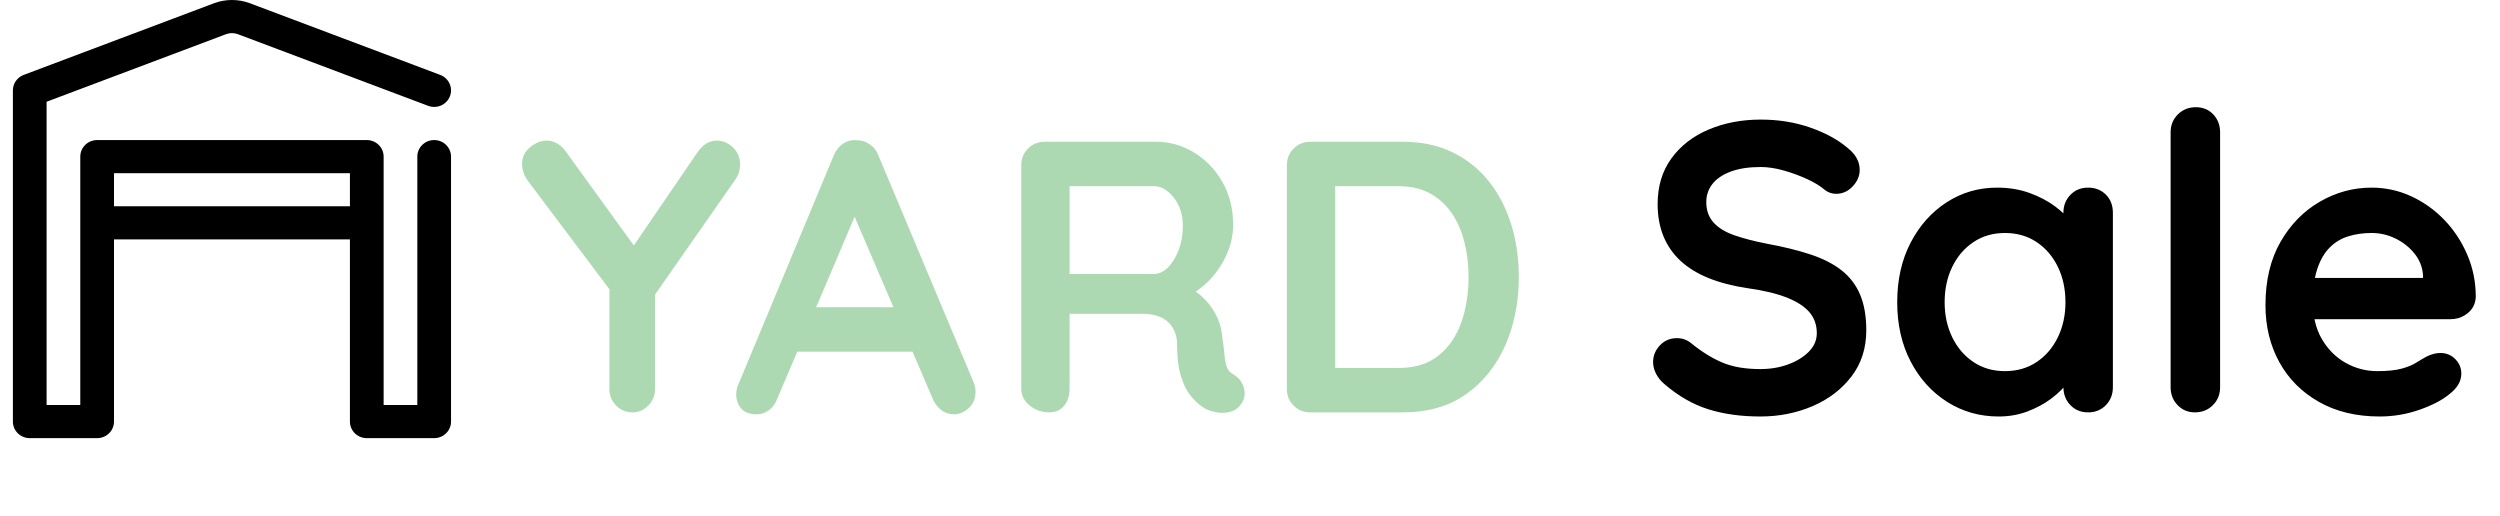
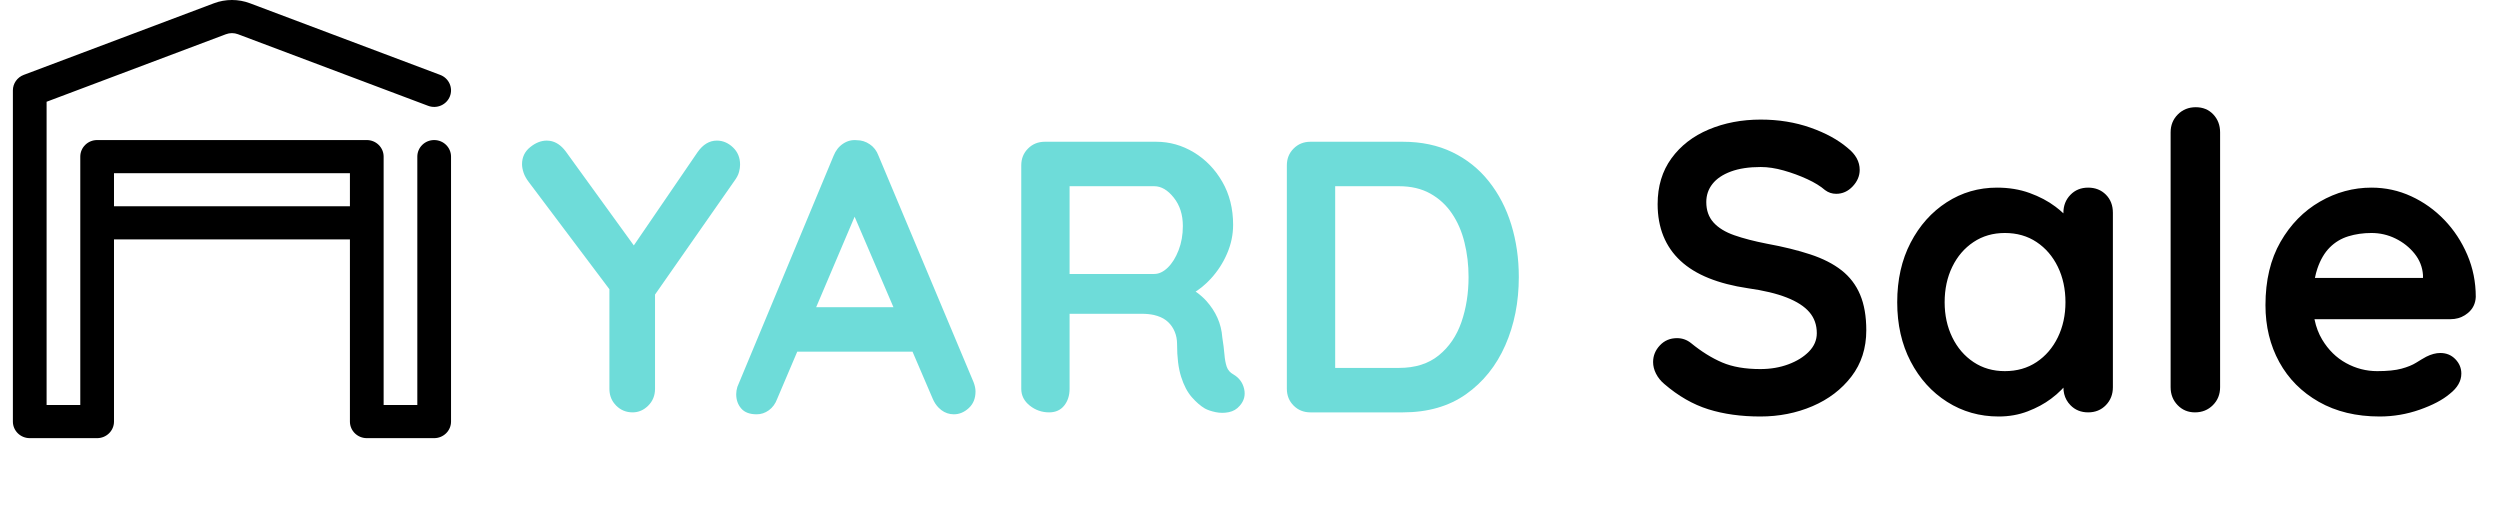
<svg xmlns="http://www.w3.org/2000/svg" width="97" height="20" viewBox="0 0 97 20" fill="none">
  <path fill-rule="evenodd" clip-rule="evenodd" d="M4.423 9.289V16.358C4.423 16.712 4.13 17 3.769 17H1.154C0.793 17 0.5 16.712 0.5 16.358V3.506C0.5 3.24 0.667 3.002 0.92 2.906C0.92 2.906 6.608 0.764 8.298 0.128C8.75 -0.043 9.25 -0.043 9.702 0.128C11.392 0.764 17.08 2.906 17.08 2.906C17.417 3.033 17.586 3.405 17.457 3.736C17.327 4.068 16.949 4.233 16.612 4.106C16.612 4.106 10.924 1.964 9.234 1.328C9.083 1.271 8.917 1.271 8.766 1.328L1.808 3.948V15.715H3.115V6.077C3.115 5.722 3.408 5.434 3.769 5.434H14.231C14.592 5.434 14.885 5.722 14.885 6.077V15.715H16.192V6.077C16.192 5.722 16.485 5.434 16.846 5.434C17.207 5.434 17.5 5.722 17.5 6.077V16.358C17.5 16.712 17.207 17 16.846 17H14.231C13.87 17 13.577 16.712 13.577 16.358V9.289H4.423ZM13.577 8.004V6.719H4.423V8.004H13.577Z" fill="black" />
-   <path fill-rule="evenodd" clip-rule="evenodd" d="M48.1 15.745C47.99 15.875 47.85 15.957 47.68 15.992C47.51 16.027 47.34 16.027 47.17 15.992C47 15.957 46.86 15.91 46.75 15.85C46.58 15.75 46.41 15.602 46.24 15.408C46.07 15.213 45.932 14.95 45.828 14.62C45.722 14.29 45.67 13.865 45.67 13.345C45.67 13.175 45.64 13.018 45.58 12.873C45.52 12.727 45.435 12.602 45.325 12.498C45.215 12.393 45.075 12.312 44.905 12.258L44.772 12.221C44.633 12.191 44.477 12.175 44.305 12.175L41.5 12.176V15.085C41.5 15.345 41.43 15.562 41.29 15.738C41.15 15.912 40.955 16 40.705 16C40.425 16 40.175 15.912 39.955 15.738C39.735 15.562 39.625 15.345 39.625 15.085V6.415C39.625 6.155 39.712 5.938 39.888 5.763C40.062 5.588 40.28 5.5 40.54 5.5H44.86C45.38 5.5 45.867 5.638 46.322 5.912C46.778 6.188 47.145 6.567 47.425 7.053C47.705 7.537 47.845 8.095 47.845 8.725C47.845 9.105 47.767 9.475 47.612 9.835C47.458 10.195 47.248 10.52 46.983 10.81L46.82 10.976C46.708 11.082 46.592 11.177 46.47 11.262L46.389 11.315L46.418 11.333C46.563 11.436 46.691 11.55 46.803 11.672C46.987 11.877 47.133 12.098 47.237 12.332C47.343 12.568 47.405 12.82 47.425 13.09C47.465 13.34 47.492 13.56 47.508 13.75C47.523 13.94 47.553 14.1 47.597 14.23C47.642 14.36 47.73 14.46 47.86 14.53C48.08 14.66 48.218 14.848 48.273 15.092C48.328 15.338 48.27 15.555 48.1 15.745ZM44.785 7.225H41.5V10.63H44.785C44.965 10.63 45.14 10.547 45.31 10.383C45.48 10.217 45.62 9.992 45.73 9.707C45.84 9.422 45.895 9.11 45.895 8.77C45.895 8.33 45.778 7.963 45.542 7.668C45.307 7.372 45.055 7.225 44.785 7.225ZM54.43 16C55.4 16 56.218 15.765 56.883 15.295C57.547 14.825 58.055 14.193 58.405 13.398C58.755 12.602 58.93 11.72 58.93 10.75C58.93 10.03 58.833 9.352 58.638 8.717C58.443 8.082 58.153 7.522 57.767 7.037C57.383 6.553 56.91 6.175 56.35 5.905C55.79 5.635 55.15 5.5 54.43 5.5H50.845C50.585 5.5 50.367 5.588 50.193 5.763C50.017 5.938 49.93 6.155 49.93 6.415V15.085C49.93 15.345 50.017 15.562 50.193 15.738C50.367 15.912 50.585 16 50.845 16H54.43ZM54.28 7.225H51.805V14.275H54.28C54.91 14.275 55.425 14.113 55.825 13.787C56.225 13.463 56.517 13.033 56.703 12.498C56.888 11.963 56.98 11.38 56.98 10.75C56.98 10.28 56.928 9.832 56.822 9.408C56.718 8.982 56.555 8.607 56.335 8.283C56.115 7.957 55.835 7.7 55.495 7.51C55.155 7.32 54.75 7.225 54.28 7.225Z" fill="#ACD9B2" />
+   <path fill-rule="evenodd" clip-rule="evenodd" d="M48.1 15.745C47.99 15.875 47.85 15.957 47.68 15.992C47.51 16.027 47.34 16.027 47.17 15.992C47 15.957 46.86 15.91 46.75 15.85C46.58 15.75 46.41 15.602 46.24 15.408C46.07 15.213 45.932 14.95 45.828 14.62C45.722 14.29 45.67 13.865 45.67 13.345C45.67 13.175 45.64 13.018 45.58 12.873C45.52 12.727 45.435 12.602 45.325 12.498C45.215 12.393 45.075 12.312 44.905 12.258L44.772 12.221C44.633 12.191 44.477 12.175 44.305 12.175L41.5 12.176V15.085C41.5 15.345 41.43 15.562 41.29 15.738C41.15 15.912 40.955 16 40.705 16C40.425 16 40.175 15.912 39.955 15.738C39.735 15.562 39.625 15.345 39.625 15.085V6.415C39.625 6.155 39.712 5.938 39.888 5.763C40.062 5.588 40.28 5.5 40.54 5.5H44.86C45.38 5.5 45.867 5.638 46.322 5.912C46.778 6.188 47.145 6.567 47.425 7.053C47.705 7.537 47.845 8.095 47.845 8.725C47.845 9.105 47.767 9.475 47.612 9.835C47.458 10.195 47.248 10.52 46.983 10.81L46.82 10.976C46.708 11.082 46.592 11.177 46.47 11.262L46.389 11.315L46.418 11.333C46.563 11.436 46.691 11.55 46.803 11.672C46.987 11.877 47.133 12.098 47.237 12.332C47.343 12.568 47.405 12.82 47.425 13.09C47.465 13.34 47.492 13.56 47.508 13.75C47.523 13.94 47.553 14.1 47.597 14.23C47.642 14.36 47.73 14.46 47.86 14.53C48.08 14.66 48.218 14.848 48.273 15.092C48.328 15.338 48.27 15.555 48.1 15.745ZM44.785 7.225H41.5V10.63H44.785C44.965 10.63 45.14 10.547 45.31 10.383C45.48 10.217 45.62 9.992 45.73 9.707C45.84 9.422 45.895 9.11 45.895 8.77C45.895 8.33 45.778 7.963 45.542 7.668C45.307 7.372 45.055 7.225 44.785 7.225ZM54.43 16C55.4 16 56.218 15.765 56.883 15.295C57.547 14.825 58.055 14.193 58.405 13.398C58.755 12.602 58.93 11.72 58.93 10.75C58.93 10.03 58.833 9.352 58.638 8.717C58.443 8.082 58.153 7.522 57.767 7.037C57.383 6.553 56.91 6.175 56.35 5.905C55.79 5.635 55.15 5.5 54.43 5.5H50.845C50.585 5.5 50.367 5.588 50.193 5.763C50.017 5.938 49.93 6.155 49.93 6.415V15.085C49.93 15.345 50.017 15.562 50.193 15.738C50.367 15.912 50.585 16 50.845 16H54.43ZM54.28 7.225H51.805V14.275H54.28C54.91 14.275 55.425 14.113 55.825 13.787C56.225 13.463 56.517 13.033 56.703 12.498C56.888 11.963 56.98 11.38 56.98 10.75C56.98 10.28 56.928 9.832 56.822 9.408C56.718 8.982 56.555 8.607 56.335 8.283C56.115 7.957 55.835 7.7 55.495 7.51C55.155 7.32 54.75 7.225 54.28 7.225Z" fill="#6EDCD9" />
  <path fill-rule="evenodd" clip-rule="evenodd" d="M85.86 15.72C85.673 15.907 85.441 16 85.164 16C84.897 16 84.673 15.907 84.492 15.72C84.311 15.533 84.22 15.301 84.22 15.024V5.136C84.22 4.859 84.313 4.627 84.5 4.44C84.687 4.253 84.919 4.16 85.196 4.16C85.473 4.16 85.7 4.253 85.876 4.44C86.052 4.627 86.14 4.859 86.14 5.136V15.024C86.14 15.301 86.047 15.533 85.86 15.72ZM70.324 15.76C69.7 16.027 69.025 16.16 68.3 16.16C67.553 16.16 66.881 16.067 66.284 15.88C65.687 15.693 65.116 15.365 64.572 14.896C64.433 14.779 64.327 14.645 64.252 14.496C64.177 14.347 64.14 14.197 64.14 14.048C64.14 13.803 64.228 13.587 64.404 13.4C64.58 13.213 64.801 13.12 65.068 13.12C65.271 13.12 65.452 13.184 65.612 13.312C66.017 13.643 66.42 13.893 66.82 14.064C67.22 14.235 67.713 14.32 68.3 14.32C68.695 14.32 69.057 14.259 69.388 14.136C69.719 14.013 69.985 13.848 70.188 13.64C70.391 13.432 70.492 13.195 70.492 12.928C70.492 12.608 70.396 12.336 70.204 12.112C70.012 11.888 69.719 11.699 69.324 11.544C68.929 11.389 68.428 11.269 67.82 11.184C67.244 11.099 66.737 10.968 66.3 10.792C65.863 10.616 65.497 10.392 65.204 10.12C64.911 9.848 64.689 9.528 64.54 9.16C64.391 8.792 64.316 8.379 64.316 7.92C64.316 7.227 64.495 6.635 64.852 6.144C65.209 5.653 65.692 5.28 66.3 5.024C66.908 4.768 67.58 4.64 68.316 4.64C69.009 4.64 69.652 4.744 70.244 4.952C70.836 5.16 71.319 5.424 71.692 5.744C72.001 5.989 72.156 6.272 72.156 6.592C72.156 6.827 72.065 7.04 71.884 7.232C71.703 7.424 71.489 7.52 71.244 7.52C71.084 7.52 70.94 7.472 70.812 7.376C70.641 7.227 70.412 7.085 70.124 6.952C69.836 6.819 69.532 6.707 69.212 6.616C68.892 6.525 68.593 6.48 68.316 6.48C67.857 6.48 67.471 6.539 67.156 6.656C66.841 6.773 66.604 6.933 66.444 7.136C66.284 7.339 66.204 7.573 66.204 7.84C66.204 8.16 66.297 8.424 66.484 8.632C66.671 8.84 66.94 9.005 67.292 9.128C67.644 9.251 68.065 9.36 68.556 9.456C69.196 9.573 69.759 9.712 70.244 9.872C70.729 10.032 71.132 10.237 71.452 10.488C71.772 10.739 72.012 11.053 72.172 11.432C72.332 11.811 72.412 12.272 72.412 12.816C72.412 13.509 72.22 14.107 71.836 14.608C71.452 15.109 70.948 15.493 70.324 15.76ZM78.676 15.96C78.329 16.093 77.953 16.16 77.548 16.16C76.812 16.16 76.145 15.971 75.548 15.592C74.951 15.213 74.479 14.691 74.132 14.024C73.785 13.357 73.612 12.592 73.612 11.728C73.612 10.853 73.785 10.083 74.132 9.416C74.479 8.749 74.945 8.227 75.532 7.848C76.119 7.469 76.769 7.28 77.484 7.28C77.943 7.28 78.364 7.349 78.748 7.488C79.132 7.627 79.465 7.803 79.748 8.016L79.91 8.144C79.961 8.187 80.011 8.232 80.06 8.278V8.256C80.06 7.979 80.151 7.747 80.332 7.56C80.513 7.373 80.743 7.28 81.02 7.28C81.297 7.28 81.527 7.371 81.708 7.552C81.889 7.733 81.98 7.968 81.98 8.256V15.024C81.98 15.301 81.889 15.533 81.708 15.72C81.527 15.907 81.297 16 81.02 16C80.743 16 80.513 15.907 80.332 15.72L80.249 15.623C80.148 15.488 80.088 15.334 80.068 15.159L80.061 15.04L79.983 15.123C79.868 15.241 79.734 15.357 79.58 15.472C79.324 15.664 79.023 15.827 78.676 15.96ZM77.788 14.4C77.329 14.4 76.924 14.283 76.572 14.048C76.22 13.813 75.945 13.493 75.748 13.088C75.551 12.683 75.452 12.229 75.452 11.728C75.452 11.216 75.551 10.757 75.748 10.352C75.945 9.947 76.22 9.627 76.572 9.392C76.924 9.157 77.329 9.04 77.788 9.04C78.257 9.04 78.668 9.157 79.02 9.392C79.372 9.627 79.647 9.947 79.844 10.352C80.041 10.757 80.14 11.216 80.14 11.728C80.14 12.229 80.041 12.683 79.844 13.088C79.647 13.493 79.372 13.813 79.02 14.048C78.668 14.283 78.257 14.4 77.788 14.4ZM92.332 16.16C92.865 16.16 93.383 16.072 93.884 15.896C94.385 15.72 94.775 15.515 95.052 15.28C95.351 15.045 95.5 14.784 95.5 14.496C95.5 14.283 95.423 14.096 95.268 13.936C95.113 13.776 94.919 13.696 94.684 13.696C94.513 13.696 94.332 13.744 94.14 13.84C94.023 13.904 93.892 13.981 93.748 14.072C93.604 14.163 93.415 14.24 93.18 14.304C92.945 14.368 92.631 14.4 92.236 14.4C91.809 14.4 91.407 14.296 91.028 14.088C90.649 13.88 90.34 13.576 90.1 13.176C89.963 12.947 89.865 12.69 89.806 12.404L89.802 12.384H95.084C95.289 12.384 95.473 12.333 95.637 12.23L95.756 12.144C95.948 11.984 96.049 11.776 96.06 11.52C96.06 10.944 95.951 10.4 95.732 9.888C95.513 9.376 95.217 8.925 94.844 8.536C94.471 8.147 94.041 7.84 93.556 7.616C93.071 7.392 92.556 7.28 92.012 7.28C91.308 7.28 90.641 7.461 90.012 7.824C89.383 8.187 88.873 8.707 88.484 9.384C88.095 10.061 87.9 10.88 87.9 11.84C87.9 12.661 88.079 13.397 88.436 14.048C88.793 14.699 89.305 15.213 89.972 15.592C90.639 15.971 91.425 16.16 92.332 16.16ZM89.819 10.784H94.012V10.672C93.991 10.363 93.881 10.085 93.684 9.84C93.487 9.595 93.241 9.4 92.948 9.256C92.655 9.112 92.343 9.04 92.012 9.04C91.692 9.04 91.393 9.083 91.116 9.168C90.839 9.253 90.599 9.397 90.396 9.6C90.193 9.803 90.033 10.075 89.916 10.416L89.862 10.594L89.819 10.784Z" fill="black" />
-   <path d="M24.545 16C24.775 16 24.977 15.912 25.152 15.738C25.328 15.562 25.415 15.345 25.415 15.085V11.429L28.55 6.94C28.59 6.88 28.622 6.819 28.647 6.757L28.677 6.662C28.703 6.567 28.715 6.475 28.715 6.385C28.715 6.115 28.622 5.893 28.438 5.718C28.253 5.543 28.045 5.455 27.815 5.455C27.525 5.455 27.275 5.605 27.065 5.905L24.592 9.523L21.95 5.875C21.77 5.635 21.564 5.498 21.333 5.464L21.215 5.455C20.995 5.455 20.78 5.54 20.57 5.71C20.36 5.88 20.255 6.1 20.255 6.37C20.255 6.47 20.275 6.58 20.315 6.7C20.355 6.82 20.425 6.945 20.525 7.075L23.645 11.222V15.085C23.645 15.302 23.706 15.489 23.827 15.646L23.907 15.738C24.082 15.912 24.295 16 24.545 16Z" fill="#ACD9B2" />
-   <path fill-rule="evenodd" clip-rule="evenodd" d="M37.587 15.835C37.412 15.995 37.22 16.075 37.01 16.075C36.83 16.075 36.667 16.02 36.522 15.91L36.42 15.82C36.323 15.723 36.245 15.602 36.185 15.46L35.406 13.645H30.933L30.155 15.475C30.085 15.665 29.977 15.812 29.832 15.918C29.687 16.023 29.53 16.075 29.36 16.075C29.09 16.075 28.89 16 28.76 15.85C28.63 15.7 28.565 15.515 28.565 15.295C28.565 15.205 28.58 15.11 28.61 15.01L32.345 6.04C32.425 5.84 32.547 5.685 32.712 5.575C32.877 5.465 33.055 5.42 33.245 5.44C33.425 5.44 33.592 5.492 33.747 5.598C33.902 5.702 34.015 5.85 34.085 6.04L37.775 14.83C37.825 14.96 37.85 15.08 37.85 15.19C37.85 15.46 37.762 15.675 37.587 15.835ZM31.667 11.92H34.666L33.159 8.409L31.667 11.92Z" fill="#ACD9B2" />
+   <path d="M24.545 16C24.775 16 24.977 15.912 25.152 15.738C25.328 15.562 25.415 15.345 25.415 15.085V11.429L28.55 6.94C28.59 6.88 28.622 6.819 28.647 6.757L28.677 6.662C28.703 6.567 28.715 6.475 28.715 6.385C28.715 6.115 28.622 5.893 28.438 5.718C28.253 5.543 28.045 5.455 27.815 5.455C27.525 5.455 27.275 5.605 27.065 5.905L24.592 9.523L21.95 5.875C21.77 5.635 21.564 5.498 21.333 5.464L21.215 5.455C20.995 5.455 20.78 5.54 20.57 5.71C20.36 5.88 20.255 6.1 20.255 6.37C20.255 6.47 20.275 6.58 20.315 6.7C20.355 6.82 20.425 6.945 20.525 7.075L23.645 11.222V15.085C23.645 15.302 23.706 15.489 23.827 15.646L23.907 15.738C24.082 15.912 24.295 16 24.545 16Z" fill="#6EDCD9" />
+   <path fill-rule="evenodd" clip-rule="evenodd" d="M37.587 15.835C37.412 15.995 37.22 16.075 37.01 16.075C36.83 16.075 36.667 16.02 36.522 15.91L36.42 15.82C36.323 15.723 36.245 15.602 36.185 15.46L35.406 13.645H30.933L30.155 15.475C30.085 15.665 29.977 15.812 29.832 15.918C29.687 16.023 29.53 16.075 29.36 16.075C29.09 16.075 28.89 16 28.76 15.85C28.63 15.7 28.565 15.515 28.565 15.295C28.565 15.205 28.58 15.11 28.61 15.01L32.345 6.04C32.425 5.84 32.547 5.685 32.712 5.575C32.877 5.465 33.055 5.42 33.245 5.44C33.425 5.44 33.592 5.492 33.747 5.598C33.902 5.702 34.015 5.85 34.085 6.04L37.775 14.83C37.825 14.96 37.85 15.08 37.85 15.19C37.85 15.46 37.762 15.675 37.587 15.835ZM31.667 11.92H34.666L33.159 8.409L31.667 11.92Z" fill="#6EDCD9" />
</svg>
